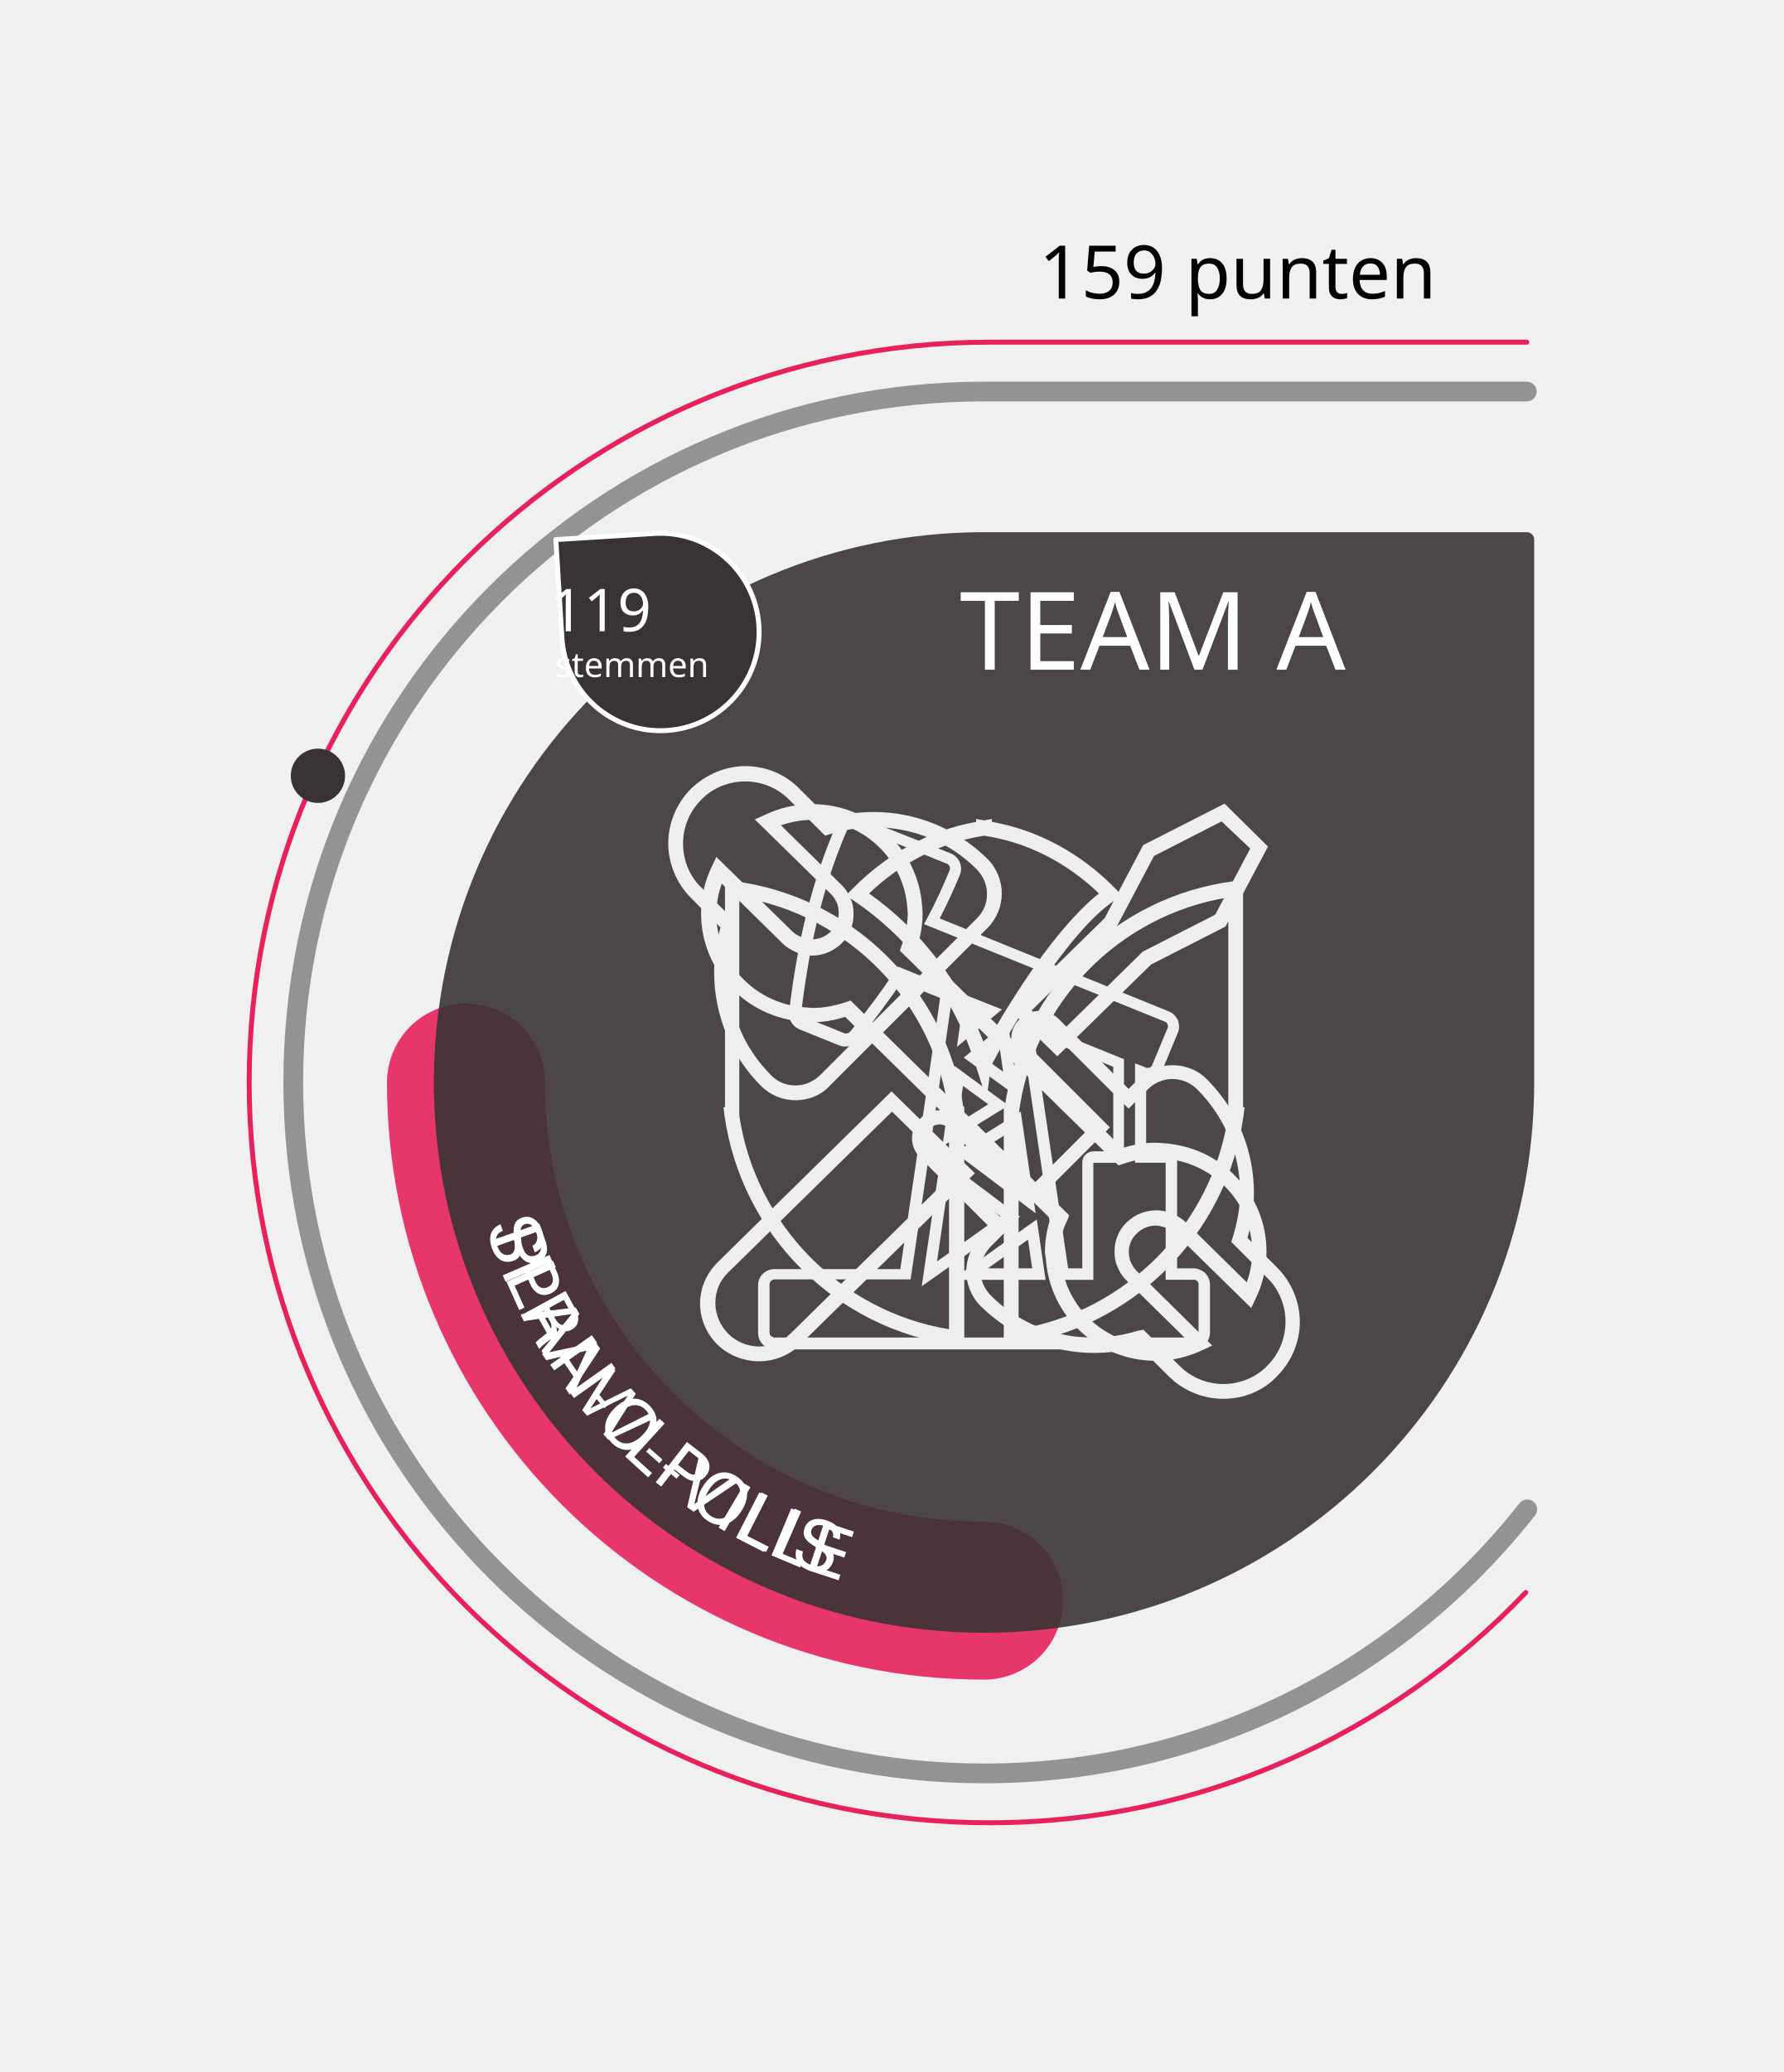
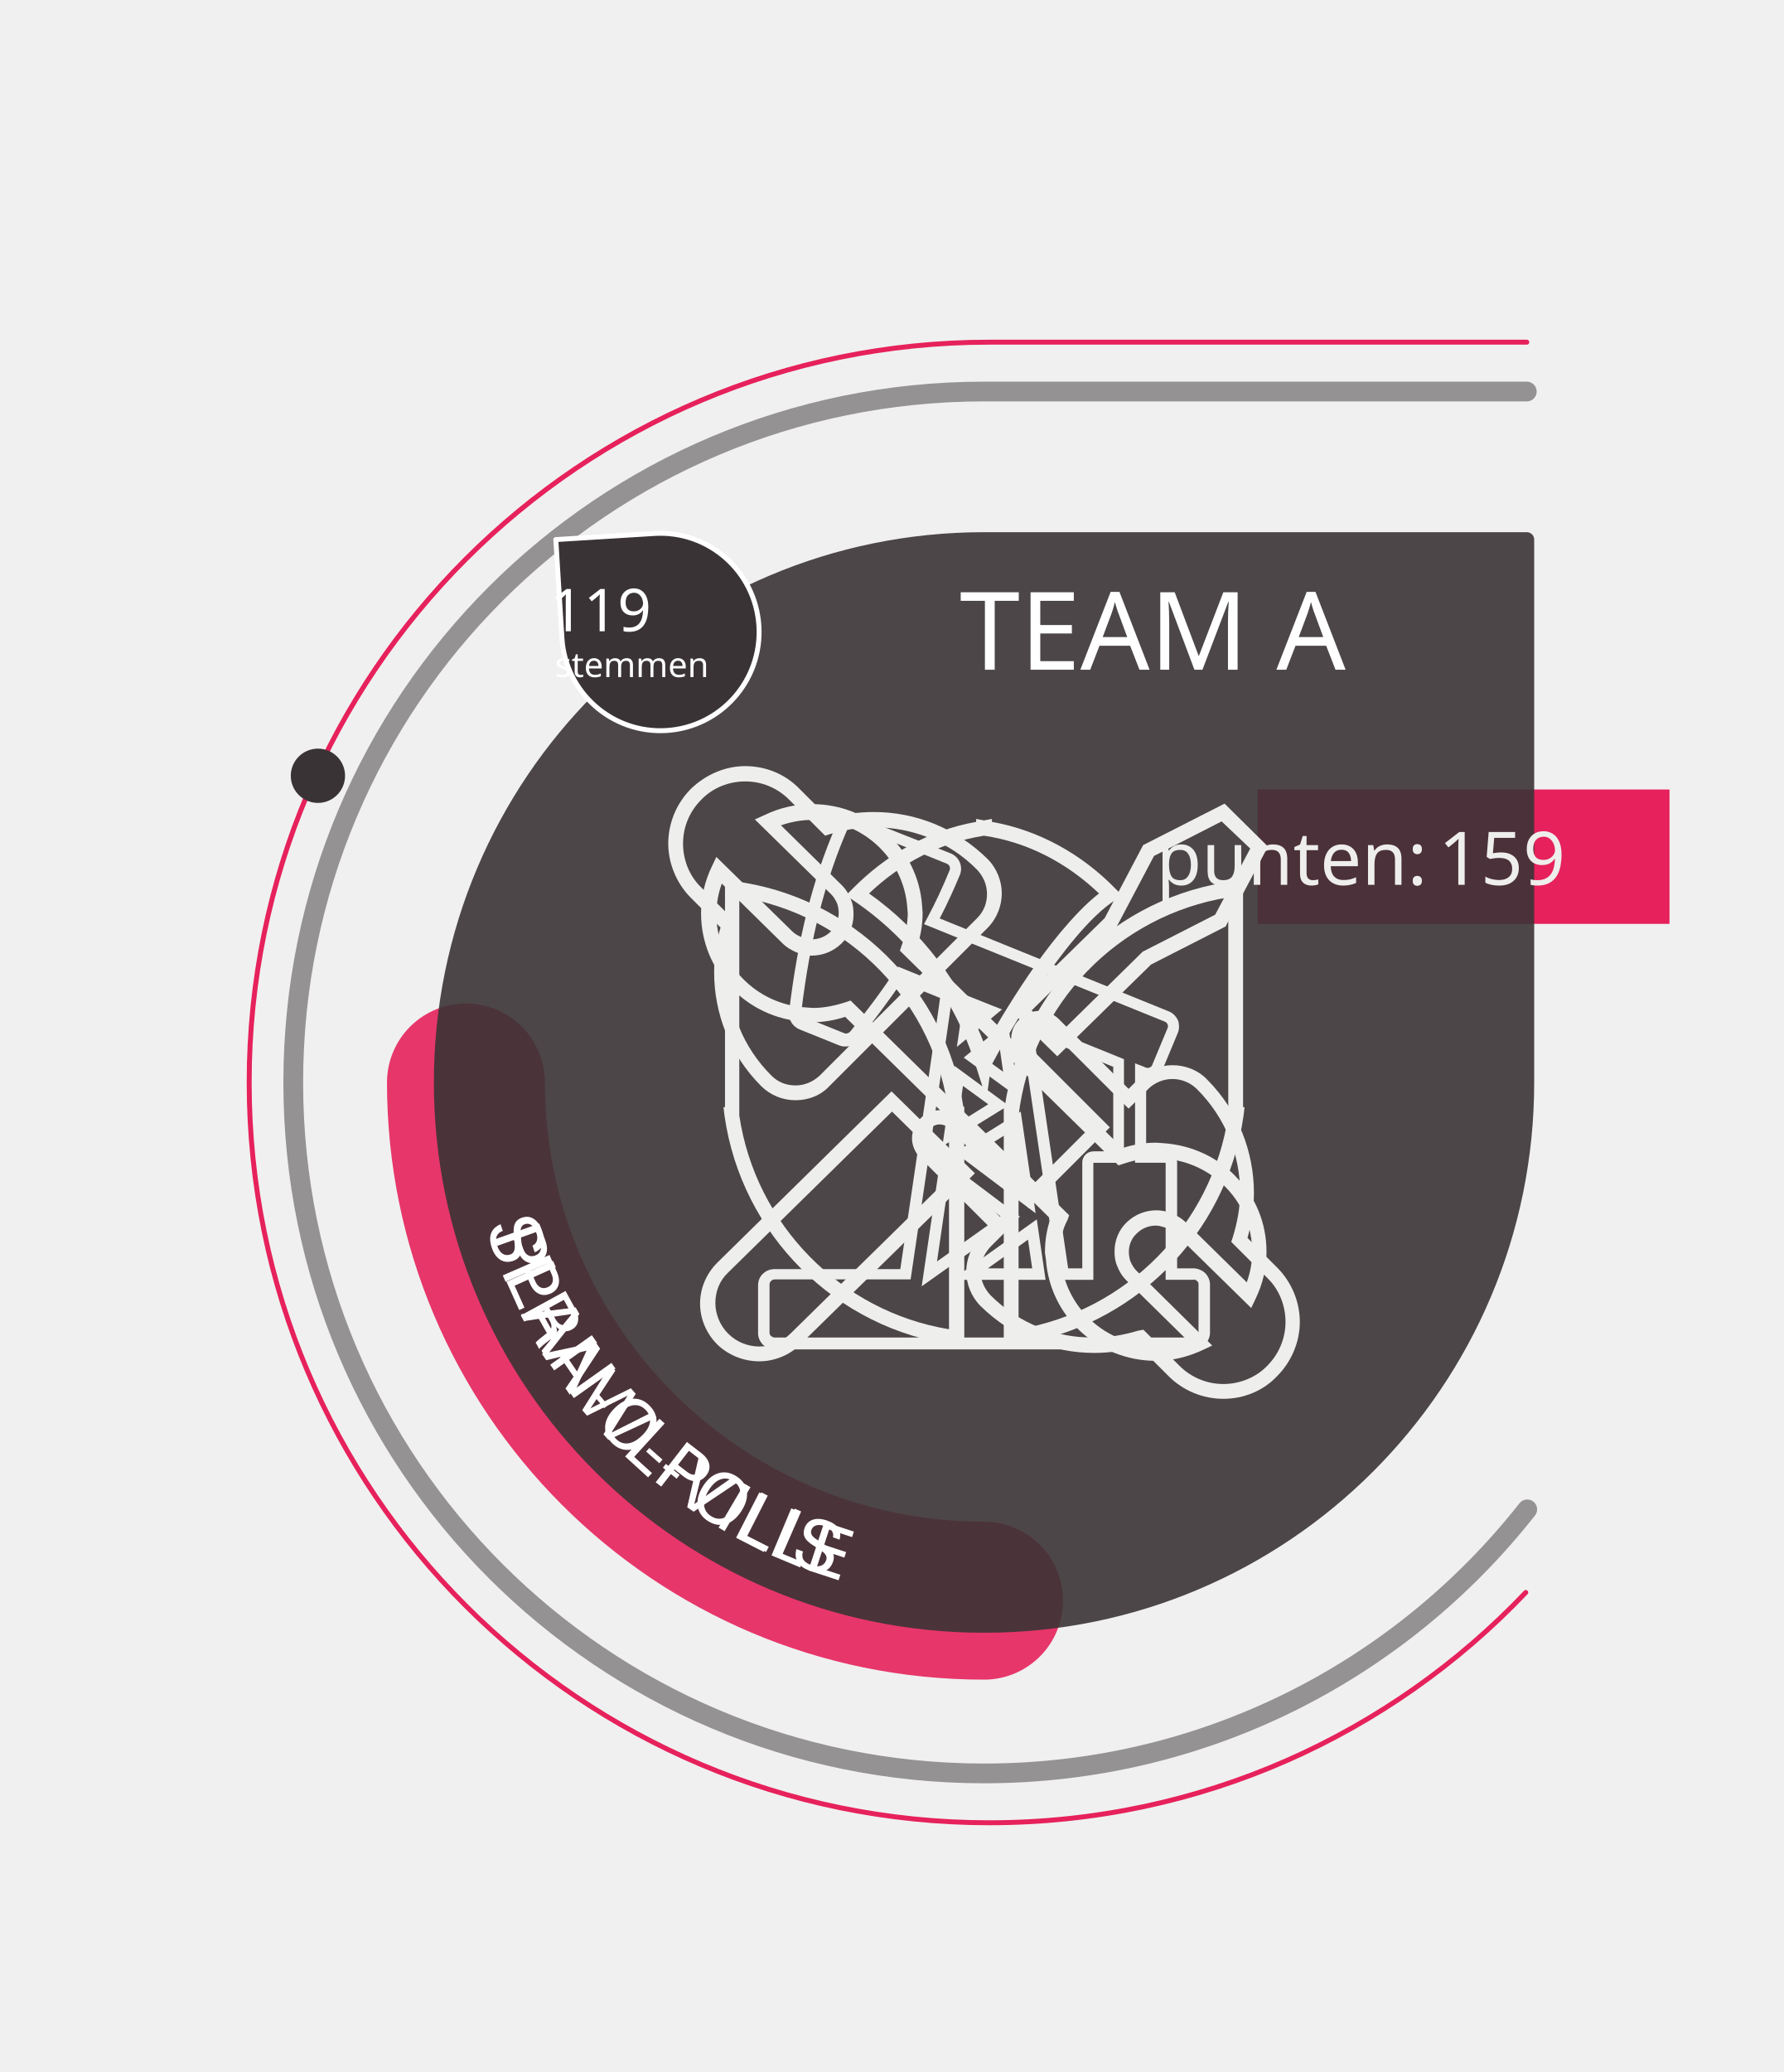
<svg xmlns="http://www.w3.org/2000/svg" version="1.1" width="361.521" height="419.833" viewBox="0 0 361.521 419.833" id="svg2">
  <defs id="defs4">
    <path d="m 135,742.362 c 0,57.99 47.01,105 105,105" id="path3772-4" style="opacity:0.9;color:#000000;fill:none;stroke:#e6215b;stroke-width:32;stroke-linecap:round;stroke-linejoin:round;stroke-miterlimit:4;stroke-opacity:1;stroke-dasharray:none;marker:none;visibility:visible;display:inline;overflow:visible;enable-background:accumulate" />
  </defs>
  <g transform="translate(-40.56777,-523.0296)" id="layer1">
+     <rect width="83.439" height="27.224" x="254.912" y="159.971" transform="translate(40.56777,523.0296)" id="rect4176" style="color:#000000;fill:#e6215b;fill-opacity:1;fill-rule:nonzero;stroke:none;stroke-width:2;marker:none;visibility:visible;display:inline;overflow:visible;enable-background:accumulate" />
    <path d="m 350,602.362 c -46.667,0 -63.333,-2e-5 -110,-2e-5 C 162.68,602.362 100,665.042 100,742.362 c 0,77.32 62.68,140 140,140 44.671,0 84.456,-20.922 110.089,-53.501" id="path4146" style="opacity:0.5;color:#000000;fill:none;stroke:#3a3335;stroke-width:4;stroke-linecap:round;stroke-linejoin:round;stroke-miterlimit:4;stroke-opacity:1;stroke-dasharray:none;marker:none;visibility:visible;display:inline;overflow:visible;enable-background:accumulate" />
    <path d="m 349.793,845.701 c -27.328,28.743 -65.934,46.661 -108.725,46.661 -82.843,0 -150,-67.157 -150,-150 0,-82.843 67.157,-150 150,-150 L 350,592.362" id="path4148" style="color:#000000;fill:#000000;fill-opacity:0;stroke:#e6215b;stroke-width:1;stroke-linecap:round;stroke-linejoin:round;stroke-miterlimit:4;stroke-opacity:1;stroke-dasharray:none;marker:none;visibility:visible;display:inline;overflow:visible;enable-background:accumulate" />
    <path d="m 135,742.362 c 0,57.99 47.01,105 105,105" id="path3772" style="opacity:0.9;color:#000000;fill:none;stroke:#e6215b;stroke-width:32;stroke-linecap:round;stroke-linejoin:round;stroke-miterlimit:4;stroke-opacity:1;stroke-dasharray:none;marker:none;visibility:visible;display:inline;overflow:visible;enable-background:accumulate" />
    <path d="m 350,742.362 c 0,60.751 -49.249,110 -110,110 -60.751,0 -110,-49.249 -110,-110 0,-60.751 49.249,-110 110,-110 32.379,0 80,0 110,0 0,30 0,81.628 0,110 z" id="path4143" style="opacity:0.9;color:#000000;fill:#3a3335;fill-opacity:1;fill-rule:nonzero;stroke:#3a3335;stroke-width:3;stroke-linecap:round;stroke-linejoin:round;stroke-miterlimit:4;stroke-opacity:1;stroke-dasharray:none;marker:none;visibility:visible;display:inline;overflow:visible;enable-background:accumulate" />
    <text x="341.907" y="658.732" id="text2994" xml:space="preserve" style="font-size:22px;font-style:normal;font-variant:normal;font-weight:normal;font-stretch:normal;text-indent:0;text-align:end;text-decoration:none;line-height:125%;letter-spacing:0px;word-spacing:0px;text-transform:none;direction:ltr;block-progression:tb;writing-mode:lr-tb;text-anchor:end;baseline-shift:baseline;color:#000000;fill:#ffffff;fill-opacity:1;fill-rule:nonzero;stroke:none;visibility:visible;display:inline;overflow:visible;enable-background:accumulate;font-family:Univers;-inkscape-font-specification:Univers">
      <tspan x="341.907" y="658.732" id="tspan2996">TEAM A</tspan>
    </text>
    <path d="m 265.438,1.487 a 5,5 0 1 1 -10,0 5,5 0 1 1 10,0 z" transform="translate(-155.4375,678.732)" id="path3766" style="color:#000000;fill:#3a3335;fill-opacity:1;fill-rule:nonzero;stroke:#3a3335;stroke-width:1;stroke-linecap:round;stroke-linejoin:round;stroke-miterlimit:4;stroke-opacity:1;stroke-dasharray:none;marker:none;visibility:visible;display:inline;overflow:visible;enable-background:accumulate" />
-     <text x="351.166" y="583.518" id="text3768" xml:space="preserve" style="font-size:15px;font-style:normal;font-variant:normal;font-weight:normal;font-stretch:normal;text-indent:0;text-align:end;text-decoration:none;line-height:125%;letter-spacing:0px;word-spacing:0px;text-transform:none;direction:ltr;block-progression:tb;writing-mode:lr-tb;text-anchor:end;baseline-shift:baseline;color:#000000;fill:#000000;fill-opacity:1;fill-rule:nonzero;stroke:none;visibility:visible;display:inline;overflow:visible;enable-background:accumulate;font-family:Univers;-inkscape-font-specification:Univers">
-       <tspan x="351.166" y="583.518" id="tspan3770">159 punten</tspan>
+     <text x="377.329" y="702.312" id="text3768" xml:space="preserve" style="font-size:15px;font-style:normal;font-variant:normal;font-weight:normal;font-stretch:normal;text-indent:0;text-align:end;text-decoration:none;line-height:125%;letter-spacing:0px;word-spacing:0px;text-transform:none;direction:ltr;block-progression:tb;writing-mode:lr-tb;text-anchor:end;baseline-shift:baseline;color:#000000;fill:#eeeeec;fill-opacity:1;fill-rule:nonzero;stroke:none;visibility:visible;display:inline;overflow:visible;enable-background:accumulate;font-family:Univers;-inkscape-font-specification:Univers">
+       <tspan x="377.329" y="702.312" id="tspan3770">159</tspan>
    </text>
    <g id="text3774" style="font-size:15px;font-style:normal;font-variant:normal;font-weight:normal;font-stretch:normal;text-indent:0;text-align:center;text-decoration:none;line-height:125%;letter-spacing:0px;word-spacing:0px;text-transform:none;direction:ltr;block-progression:tb;writing-mode:lr-tb;text-anchor:middle;baseline-shift:baseline;color:#000000;fill:#ffffff;fill-opacity:1;fill-rule:nonzero;stroke:none;visibility:visible;display:inline;overflow:visible;enable-background:accumulate;font-family:Univers;-inkscape-font-specification:Univers">
      <path d="m 148.476,775.408 0,0 c 0.44,-0.178 0.736,-0.501 0.888,-0.969 0.152,-0.468 0.131,-0.994 -0.064,-1.577 -0.246,-0.736 -0.576,-1.261 -0.989,-1.573 -0.413,-0.312 -0.872,-0.384 -1.377,-0.215 -0.333,0.112 -0.569,0.322 -0.708,0.631 -0.14,0.304 -0.188,0.714 -0.145,1.23 l 0.187,2.131 c 0.084,0.991 -0.007,1.758 -0.273,2.3 -0.268,0.538 -0.747,0.922 -1.437,1.153 -0.963,0.322 -1.828,0.245 -2.595,-0.233 -0.767,-0.477 -1.345,-1.297 -1.734,-2.459 -0.382,-1.144 -0.425,-2.113 -0.127,-2.908 0.298,-0.795 0.936,-1.407 1.915,-1.837 l 0,0 0.451,1.348 0,0 c -0.645,0.241 -1.06,0.609 -1.245,1.104 -0.185,0.494 -0.146,1.135 0.118,1.922 0.254,0.759 0.612,1.292 1.075,1.598 0.463,0.306 0.99,0.36 1.583,0.162 0.343,-0.115 0.587,-0.338 0.734,-0.67 0.148,-0.327 0.197,-0.774 0.147,-1.339 l -0.187,-2.131 c -0.086,-0.95 0.005,-1.685 0.273,-2.208 0.264,-0.521 0.736,-0.895 1.416,-1.122 0.884,-0.296 1.686,-0.201 2.404,0.285 0.718,0.486 1.27,1.303 1.654,2.451 0.352,1.051 0.399,1.943 0.142,2.675 -0.257,0.732 -0.807,1.27 -1.65,1.614 l 0,0 z" id="path3785" />
      <path d="m 142.465,781.45 9.471,-4.135 0,0 0.281,0.644 0,0 1.222,2.799 c 0.436,0.998 0.538,1.886 0.307,2.663 -0.231,0.777 -0.767,1.35 -1.608,1.717 -0.859,0.375 -1.657,0.385 -2.393,0.03 -0.736,-0.355 -1.322,-1.032 -1.757,-2.03 l -0.938,-2.148 0,0 -4.021,1.755 0,0 -0.281,-0.644 -0.284,-0.651 z m 5.66,-0.929 0,0 0.938,2.148 c 0.264,0.604 0.614,1.009 1.05,1.216 0.436,0.206 0.919,0.194 1.447,-0.036 0.519,-0.227 0.849,-0.569 0.99,-1.028 0.141,-0.458 0.079,-0.99 -0.184,-1.594 l -0.938,-2.148 0,0 z" id="path3787" />
      <path d="m 146.118,789.567 9.068,-4.957 0,0 0.337,0.617 0,0 1.637,2.995 c 0.501,0.917 0.688,1.75 0.56,2.498 -0.128,0.749 -0.554,1.321 -1.278,1.717 -0.741,0.405 -1.475,0.442 -2.202,0.11 -0.347,-0.156 -0.674,-0.388 -0.983,-0.698 l 0,0 c 0.175,0.433 0.233,0.788 0.173,1.065 -0.079,0.405 -0.441,0.848 -1.085,1.328 -0.506,0.377 -0.929,0.703 -1.269,0.977 l -0.36,0.289 c -0.248,0.208 -0.437,0.377 -0.567,0.506 -0.13,0.129 -0.231,0.25 -0.303,0.362 l -0.358,-0.656 -0.362,-0.662 c 0.2,-0.215 0.454,-0.453 0.762,-0.713 0.308,-0.26 0.739,-0.603 1.291,-1.027 l 0.348,-0.265 c 0.459,-0.351 0.721,-0.709 0.787,-1.073 0.065,-0.364 -0.048,-0.814 -0.341,-1.349 l -1.117,-2.044 0,0 -4.062,2.22 0,0 -0.337,-0.617 -0.341,-0.623 z m 5.768,-1.542 0,0 1.18,2.159 c 0.333,0.608 0.712,1.013 1.139,1.214 0.427,0.201 0.863,0.179 1.309,-0.064 0.544,-0.297 0.842,-0.69 0.893,-1.177 0.051,-0.487 -0.139,-1.125 -0.57,-1.913 l -1.001,-1.832 0,0 z" id="path3789" />
      <path d="m 150.386,797.343 10.926,-2.327 0.438,0.641 0.438,0.641 -6.142,9.33 0,0 -0.434,-0.635 -0.434,-0.635 0,0 1.639,-2.379 0,0 -2.743,-4.016 0,0 -2.804,0.673 0,0 -0.442,-0.647 -0.442,-0.647 z m 10.267,-0.928 -5.355,1.263 0,0 2.235,3.272 0,0 3.12,-4.535 0,0 z" id="path3791" />
      <path d="m 158.563,808.767 5.737,-9.12 0,0 0.489,0.555 0.489,0.555 0,0 -5.036,7.623 0,0 0,0 8.179,-4.057 0.494,0.56 0.499,0.566 -4.959,7.887 0,0 0,0 8.253,-4.151 0,0 0.46,0.522 0.465,0.527 0,0 -9.772,4.543 -0.494,-0.56 -0.499,-0.566 4.893,-7.829 0,0 0,0 -8.216,4.06 -0.489,-0.555 z" id="path3793" />
      <path d="m 167.263,818.136 0,0 6.965,-7.635 0,0 0.519,0.474 0.525,0.479 0,0 -6.175,6.769 0,0 3.604,3.287 0,0 -0.395,0.433 -0.395,0.433 0,0 z" id="path3795" />
      <path d="m 175.53,819.649 2.773,2.232 -0.611,0.759 -2.773,-2.232 z" id="path3797" />
      <path d="m 182.328,817.599 0,0 0.627,0.432 0.633,0.436 0,0 -2.306,9.315 0,0 0,0 7.844,-5.501 0,0 0.627,0.432 0.633,0.436 0,0 -9.24,6.185 -0.651,-0.449 -0.651,-0.449 z" id="path3799" />
      <path d="m 186.206,832.557 5.242,-8.906 0,0 0.606,0.357 0.612,0.36 0,0 -5.242,8.906 0,0 -0.606,-0.357 -0.612,-0.36 z" id="path3801" />
      <path d="m 189.746,834.617 0,0 4.716,-9.196 0,0 0.626,0.321 0.632,0.324 0,0 -4.181,8.153 0,0 4.34,2.226 0,0 -0.267,0.521 -0.267,0.521 0,0 z" id="path3803" />
      <path d="m 196.934,838.191 0,0 3.996,-9.531 0,0 0.648,0.272 0.655,0.275 0,0 -3.543,8.45 0,0 4.498,1.886 0,0 -0.227,0.54 -0.227,0.54 0,0 z" id="path3805" />
      <path d="m 204.409,841.221 0,0 3.225,-9.818 0,0 5.984,1.966 0,0 -0.183,0.557 -0.183,0.557 0,0 -4.641,-1.525 0,0 -1.017,3.096 0,0 4.46,1.465 -0.183,0.557 -0.183,0.557 0,0 -4.46,-1.465 0,0 -1.111,3.382 0,0 4.767,1.566 0,0 -0.183,0.557 -0.183,0.557 0,0 z" id="path3807" />
    </g>
    <g transform="translate(8.214286,5)" id="g3835">
      <path d="m 164.962,626.125 c 11.025,-0.683 20.516,7.7 21.199,18.724 0.683,11.025 -7.7,20.516 -18.724,21.199 -11.025,0.683 -20.516,-7.7 -21.199,-18.724 -0.364,-5.876 -0.9,-14.518 -1.237,-19.962 5.444,-0.337 14.813,-0.918 19.962,-1.237 z" id="path4143-1" style="color:#000000;fill:#3a3335;fill-opacity:1;fill-rule:nonzero;stroke:#ffffff;stroke-width:1;stroke-linecap:round;stroke-linejoin:round;stroke-miterlimit:4;stroke-opacity:1;stroke-dasharray:none;marker:none;visibility:visible;display:inline;overflow:visible;enable-background:accumulate" />
      <text x="165" y="645.934" id="text3827" xml:space="preserve" style="font-size:12px;font-style:normal;font-variant:normal;font-weight:normal;font-stretch:normal;text-indent:0;text-align:center;text-decoration:none;line-height:125%;letter-spacing:0px;word-spacing:0px;text-transform:none;direction:ltr;block-progression:tb;writing-mode:lr-tb;text-anchor:middle;baseline-shift:baseline;color:#000000;fill:#ffffff;fill-opacity:1;fill-rule:nonzero;stroke:none;visibility:visible;display:inline;overflow:visible;enable-background:accumulate;font-family:Univers;-inkscape-font-specification:Univers">
        <tspan x="165" y="645.934" id="tspan3829">119</tspan>
      </text>
      <text x="166.786" y="655.219" id="text3831" xml:space="preserve" style="font-size:7px;font-style:normal;font-variant:normal;font-weight:normal;font-stretch:normal;text-indent:0;text-align:center;text-decoration:none;line-height:125%;letter-spacing:0px;word-spacing:0px;text-transform:none;direction:ltr;block-progression:tb;writing-mode:lr-tb;text-anchor:middle;baseline-shift:baseline;color:#000000;fill:#ffffff;fill-opacity:1;fill-rule:nonzero;stroke:none;visibility:visible;display:inline;overflow:visible;enable-background:accumulate;font-family:Univers;-inkscape-font-specification:Univers">
        <tspan x="166.786" y="655.219" id="tspan3833">stemmen</tspan>
      </text>
    </g>
    <path d="m 282.385,796.448 0,0 h -84.77 c -0.93,0 -1.782,-0.387 -2.402,-0.93 -0.62,-0.62 -1.007,-1.472 -1.007,-2.325 v -9.763 c 0,-0.93 0.387,-1.782 1.007,-2.325 0.62,-0.62 1.472,-0.93 2.402,-0.93 0,0 0,0 0,0 h 11.236 14.18 l 6.354,-43.083 1.395,-9.608 0.31,-2.247 -7.826,-3.177 c -2.635,3.797 -5.502,7.671 -8.756,11.778 -0.62,0.852 -1.627,1.24 -2.635,1.24 -0.465,0 -0.852,-0.077 -1.24,-0.232 l -8.059,-3.254 c -1.24,-0.542 -2.092,-1.705 -2.092,-3.099 0,-0.155 0,-0.232 0,-0.387 1.782,-14.955 4.804,-26.965 9.531,-37.814 0.31,-0.62 0.697,-1.162 1.24,-1.472 0.542,-0.31 1.162,-0.542 1.86,-0.542 0.465,0 0.852,0.077 1.317,0.232 l 18.829,7.439 c 1.317,0.542 2.092,1.782 2.092,3.099 0,0.387 -0.077,0.852 -0.232,1.24 -1.24,2.945 -2.557,5.889 -4.107,8.833 l 46.415,18.829 c 0.852,0.31 1.472,1.007 1.86,1.782 0.155,0.387 0.232,0.852 0.232,1.317 0,0.465 -0.077,0.852 -0.232,1.24 l -3.099,7.439 c -0.232,0.62 -0.697,1.162 -1.24,1.472 -0.542,0.387 -1.162,0.542 -1.86,0.542 -0.077,0 -0.155,0 -0.232,0 v 14.568 h 3.952 c 0.62,0 1.162,0.232 1.627,0.62 0.387,0.387 0.697,1.007 0.697,1.627 v 21.464 h 3.409 v 1.162 1.162 h -5.734 v -23.711 h -6.199 v -20.147 l 1.627,0.62 0.542,0.232 c 0.155,0.077 0.31,0.077 0.387,0.077 0,0 0,0 0,0 0.232,0 0.387,-0.077 0.542,-0.155 0.155,-0.077 0.31,-0.232 0.387,-0.465 l 3.099,-7.439 c 0.077,-0.155 0.077,-0.232 0.077,-0.387 0,-0.155 0,-0.232 -0.077,-0.387 -0.077,-0.232 -0.31,-0.465 -0.542,-0.542 l -48.817,-19.759 0.62,-1.162 c 1.705,-3.177 3.254,-6.509 4.572,-9.763 0.077,-0.155 0.077,-0.232 0.077,-0.387 0,-0.387 -0.232,-0.775 -0.62,-0.93 l -18.829,-7.594 c -0.155,-0.077 -0.232,-0.077 -0.387,-0.077 -0.232,0 -0.387,0.077 -0.542,0.155 -0.155,0.077 -0.31,0.232 -0.387,0.465 -4.572,10.538 -7.594,22.316 -9.376,37.116 l 0,0.077 c 0,0.387 0.232,0.775 0.62,0.93 l 8.059,3.254 c 0.155,0.077 0.232,0.077 0.387,0.077 0.31,0 0.62,-0.155 0.852,-0.387 3.487,-4.339 6.509,-8.369 9.143,-12.398 l 0.542,-0.775 11.236,4.572 -0.62,4.107 -1.395,9.608 -6.664,45.097 H 208.928 197.615 c -0.31,0 -0.542,0.077 -0.775,0.31 -0.155,0.155 -0.31,0.387 -0.31,0.697 v 9.763 c 0,0.232 0.077,0.542 0.31,0.697 0.155,0.155 0.465,0.31 0.775,0.31 h 84.77 c 0.31,0 0.542,-0.077 0.775,-0.31 0.155,-0.155 0.31,-0.387 0.31,-0.697 v -9.763 c 0,-0.31 -0.077,-0.542 -0.31,-0.697 -0.155,-0.155 -0.465,-0.31 -0.775,-0.31 v -1.085 -1.162 c 0.93,0 1.782,0.387 2.402,0.93 0.62,0.62 1.007,1.472 1.007,2.325 v 9.763 c 0,0.93 -0.387,1.782 -1.007,2.325 -0.62,0.697 -1.472,1.085 -2.402,1.085 m -55.016,-12.785 3.564,-24.253 0.31,-1.937 16.04,12.088 -19.914,14.103 m 5.579,-22.006 -2.48,16.97 12.863,-9.143 -10.383,-7.826 m 29.212,20.689 h -7.129 l -6.664,-45.097 -1.24,-8.214 21.231,8.601 v 19.837 h -1.162 v -1.162 1.162 1.162 h -5.037 v 23.711 m -12.088,-49.669 0.62,4.262 6.354,43.083 h 2.867 v -21.464 c 0,-0.62 0.232,-1.162 0.697,-1.627 0.387,-0.387 1.007,-0.62 1.627,-0.62 h 0 3.952 v -17.125 l -16.117,-6.509 m 17.202,23.633 0,0 m -14.8,26.036 h -15.342 v -1.162 l 0.697,0.93 -0.697,-0.93 v 1.162 h -3.642 l 17.202,-12.243 1.782,12.243 m -11.7,-2.325 h 8.988 l -0.852,-5.812 -8.136,5.812 m 9.686,-11.158 -16.35,-12.32 11.855,-7.361 1.472,-0.93 3.022,20.611 m -4.804,-16.737 -7.439,4.649 9.143,6.896 -1.705,-11.546 m 21.619,5.347 0,0 m -35.721,-2.17 2.402,-16.35 9.608,7.051 -0.697,0.93 0.697,-0.93 1.395,1.007 -13.405,8.291 m 4.184,-12.243 -1.085,7.594 6.199,-3.874 -5.114,-3.719 m 11.313,2.402 -11.158,-8.136 8.911,-7.361 1.86,12.785 -1.162,0.155 0.697,-0.93 -0.697,0.93 1.162,-0.155 0.387,2.712 m -4.029,-11.158 -3.409,2.79 4.262,3.099 -0.852,-5.889 m -8.524,0.852 1.55,-10.616 5.811,2.325 -0.465,1.085 0.465,-1.085 1.782,0.697 -9.143,7.594 m 3.487,-7.361 -0.232,1.705 1.472,-1.24 -1.24,-0.465" id="path401" style="fill:#eeeeec" />
    <g transform="translate(0.1447505,-0.1564466)" id="text3774-0" style="font-size:15px;font-style:normal;font-variant:normal;font-weight:normal;font-stretch:normal;text-indent:0;text-align:center;text-decoration:none;line-height:125%;letter-spacing:0px;word-spacing:0px;text-transform:none;direction:ltr;block-progression:tb;writing-mode:lr-tb;text-anchor:middle;baseline-shift:baseline;color:#000000;fill:#ffffff;fill-opacity:1;fill-rule:nonzero;stroke:none;visibility:visible;display:inline;overflow:visible;enable-background:accumulate;font-family:Univers;-inkscape-font-specification:Univers">
      <path d="m 139.978,774.559 9.738,-3.46 0,0 0.235,0.663 0,0 1.023,2.878 c 0.365,1.026 0.405,1.919 0.12,2.678 -0.285,0.759 -0.86,1.293 -1.724,1.6 -0.883,0.314 -1.68,0.268 -2.389,-0.138 -0.709,-0.406 -1.246,-1.122 -1.611,-2.148 l -0.785,-2.208 0,0 -4.134,1.469 0,0 -0.235,-0.663 -0.238,-0.669 z m 5.712,-0.529 0,0 0.785,2.208 c 0.221,0.621 0.541,1.05 0.962,1.286 0.421,0.236 0.903,0.258 1.446,0.065 0.534,-0.19 0.887,-0.508 1.06,-0.956 0.173,-0.447 0.149,-0.982 -0.072,-1.603 l -0.785,-2.208 0,0 z" id="path4101" />
      <path d="m 143.069,782.889 0,0 9.427,-4.236 0,0 0.288,0.641 0.291,0.648 0,0 -8.358,3.755 0,0 1.999,4.449 0,0 -0.534,0.24 -0.534,0.24 0,0 z" id="path4103" />
      <path d="m 146.004,789.48 11.085,-1.384 0.381,0.676 0.381,0.676 -6.918,8.771 0,0 -0.378,-0.67 -0.378,-0.67 0,0 1.837,-2.23 0,0 -2.389,-4.236 0,0 -2.851,0.431 0,0 -0.385,-0.683 -0.385,-0.683 z m 10.309,-0.046 -5.443,0.8 0,0 1.947,3.451 0,0 3.497,-4.251 0,0 z" id="path4105" />
      <path d="m 152.747,800.857 0,0 -0.407,-0.573 -0.407,-0.573 0,0 8.426,-5.984 0,0 0.53,0.746 0.534,0.752 0,0 -4.142,9.132 0,0 0,0 7.064,-5.017 0,0 0.407,0.573 0.407,0.573 0,0 -8.426,5.984 -0.547,-0.77 -0.551,-0.776 4.098,-9.029 0,0 0,0 z" id="path4107" />
      <path d="m 161.348,805.161 2.272,2.74 -0.75,0.622 -2.272,-2.74 z" id="path4109" />
      <path d="m 164.399,815.524 c -1.002,-1.035 -1.443,-2.183 -1.323,-3.445 0.12,-1.262 0.789,-2.482 2.005,-3.661 1.189,-1.152 2.408,-1.76 3.657,-1.825 1.249,-0.065 2.375,0.42 3.377,1.454 1.009,1.042 1.461,2.185 1.355,3.43 -0.106,1.245 -0.753,2.443 -1.942,3.595 -1.217,1.179 -2.457,1.809 -3.72,1.891 -1.263,0.082 -2.4,-0.398 -3.409,-1.439 z m 0.842,-0.815 c 0.714,0.736 1.531,1.049 2.453,0.937 0.922,-0.111 1.869,-0.638 2.84,-1.579 0.947,-0.917 1.485,-1.83 1.615,-2.738 0.13,-0.908 -0.162,-1.73 -0.875,-2.466 -0.71,-0.733 -1.521,-1.049 -2.432,-0.947 -0.911,0.101 -1.841,0.611 -2.787,1.528 -0.971,0.941 -1.527,1.871 -1.668,2.789 -0.141,0.918 0.144,1.744 0.854,2.476 z" id="path4111" />
      <path d="m 172.021,816.579 2.667,2.358 -0.645,0.73 -2.667,-2.358 z" id="path4113" />
      <path d="m 173.315,823.533 6.324,-8.174 0,0 0.556,0.43 0,0 2.416,1.869 c 0.861,0.666 1.377,1.396 1.548,2.188 0.171,0.793 -0.025,1.552 -0.586,2.278 -0.574,0.742 -1.269,1.133 -2.085,1.175 -0.816,0.042 -1.655,-0.271 -2.516,-0.937 l -1.854,-1.434 0,0 -2.684,3.47 0,0 -0.556,-0.43 -0.562,-0.435 z m 4.52,-3.532 0,0 1.854,1.434 c 0.521,0.403 1.023,0.591 1.505,0.562 0.482,-0.028 0.899,-0.271 1.252,-0.726 0.347,-0.448 0.472,-0.907 0.375,-1.377 -0.097,-0.47 -0.405,-0.906 -0.927,-1.31 l -1.854,-1.434 0,0 z" id="path4115" />
      <path d="m 183.92,831.39 c -1.218,-0.768 -1.918,-1.78 -2.1,-3.034 -0.182,-1.255 0.179,-2.598 1.083,-4.032 0.883,-1.4 1.924,-2.279 3.122,-2.638 1.199,-0.358 2.407,-0.153 3.626,0.615 1.227,0.773 1.936,1.778 2.127,3.012 0.191,1.235 -0.155,2.552 -1.037,3.952 -0.904,1.433 -1.96,2.339 -3.168,2.717 -1.208,0.378 -2.426,0.181 -3.652,-0.593 z m 0.625,-0.991 c 0.867,0.547 1.736,0.657 2.605,0.331 0.87,-0.326 1.665,-1.061 2.386,-2.206 0.703,-1.115 1.011,-2.129 0.922,-3.042 -0.088,-0.913 -0.566,-1.643 -1.433,-2.19 -0.863,-0.544 -1.726,-0.659 -2.587,-0.346 -0.862,0.314 -1.644,1.028 -2.347,2.144 -0.721,1.144 -1.042,2.179 -0.961,3.104 0.08,0.925 0.552,1.66 1.416,2.204 z" id="path4117" />
      <path d="m 190.08,834.799 0,0 4.682,-9.213 0,0 0.627,0.319 0.633,0.322 0,0 -4.151,8.168 0,0 4.348,2.21 0,0 -0.265,0.522 -0.265,0.522 0,0 z" id="path4119" />
      <path d="m 197.355,838.344 4.138,-9.47 0,0 0.644,0.282 0.651,0.284 0,0 -4.138,9.47 0,0 -0.644,-0.282 -0.651,-0.284 z" id="path4121" />
      <path d="m 209.224,834.674 0,0 c 0.133,-0.456 0.063,-0.888 -0.21,-1.298 -0.273,-0.41 -0.699,-0.719 -1.278,-0.927 -0.731,-0.263 -1.346,-0.329 -1.848,-0.198 -0.501,0.131 -0.842,0.447 -1.022,0.948 -0.119,0.331 -0.1,0.646 0.056,0.947 0.152,0.299 0.444,0.591 0.876,0.876 l 1.789,1.173 c 0.83,0.548 1.376,1.095 1.636,1.64 0.256,0.544 0.261,1.158 0.014,1.842 -0.344,0.956 -0.941,1.587 -1.791,1.893 -0.85,0.306 -1.851,0.252 -3.004,-0.163 -1.135,-0.408 -1.922,-0.976 -2.361,-1.702 -0.439,-0.726 -0.524,-1.607 -0.256,-2.641 l 0,0 1.337,0.481 0,0 c -0.21,0.656 -0.179,1.21 0.095,1.661 0.273,0.451 0.801,0.818 1.582,1.099 0.753,0.271 1.394,0.32 1.921,0.146 0.527,-0.174 0.896,-0.554 1.108,-1.143 0.122,-0.34 0.099,-0.67 -0.071,-0.991 -0.165,-0.319 -0.485,-0.634 -0.96,-0.945 l -1.789,-1.173 c -0.798,-0.521 -1.32,-1.048 -1.563,-1.582 -0.245,-0.529 -0.247,-1.132 -0.003,-1.807 0.316,-0.878 0.887,-1.448 1.713,-1.711 0.826,-0.263 1.809,-0.189 2.949,0.221 1.043,0.375 1.772,0.891 2.187,1.546 0.415,0.655 0.497,1.42 0.244,2.295 l 0,0 z" id="path4123" />
    </g>
    <g transform="translate(-498.8,45.8622)" id="g4354" style="fill:#eeeeec">
      <path d="m 739.3,699.9 -2.1,-6.6 c -4.4,-14.1 -13.3,-25.9 -24.9,-33.7 l -1.5,-1 1.3,-1.3 c 6.9,-7 15.5,-11.9 25.1,-13.6 v -0.6 l 1.6,0.3 1.6,-0.3 v 0.6 c 9.6,1.7 18.3,6.6 25.1,13.6 l 1.3,1.3 -1.5,1 c -2.6,1.7 -5.3,4.4 -8,7.6 -2.7,3.2 -5.3,6.8 -7.7,10.3 -4.7,7 -8.3,13.6 -9.3,15.5 -0.1,0.1 -0.1,0.2 -0.1,0.3 l -0.9,6.6 m -0.6,-7 0,0 1.4,-0.4 -1.4,0.4 m -23.2,-34.7 c 10.6,7.5 18.8,18.3 23.5,30.9 0.9,-1.5 2,-3.6 3.4,-5.9 3.1,-5.1 7.3,-11.6 11.8,-17 2.6,-3.1 5.2,-5.9 7.9,-8 -6.5,-6.2 -14.5,-10.4 -23.3,-11.7 l 0,0 0,0 c -8.9,1.4 -16.8,5.5 -23.3,11.7" id="path395" style="fill:#eeeeec" />
      <path d="m 734.7,749.9 -1.7,-0.2 c -24.2,-3.2 -43.4,-22.4 -46.8,-46.5 l -0.2,-1.7 h 0.3 v -46 l 1.7,0.2 c 24,3 43.1,21.9 46.6,45.7 h 0.2 v 46.8 1.7 m -1.6,-1.7 0,0 0.2,-1.5 -0.2,1.5 m -44,-45 c 3.3,22.1 20.6,39.7 42.5,43.3 v -43.2 l 0,-0.2 C 729,680.5 711.5,662.5 689.2,658.9 v 44.3" id="path397" style="fill:#eeeeec" />
      <path d="m 742.8,749.9 v -48.5 h 0.2 c 3.5,-23.9 22.6,-42.7 46.6,-45.7 l 0,0 1.7,-0.2 v 46 h 0.3 l -0.2,1.7 c -3.4,24.2 -22.6,43.3 -46.8,46.5 l -1.8,0.2 m 3,-46.6 v 43.2 c 21.9,-3.7 39.2,-21.2 42.5,-43.3 V 659 c -22.3,3.6 -39.8,21.6 -42.5,44.2 l 0,0.1 m 44,-46.1 0,0" id="path399" style="fill:#eeeeec" />
    </g>
    <g transform="translate(11.77864,20.57139)" id="g4149" style="fill:#eeeeec">
      <path d="m 182.671,778.291 c 0,0 0,0 0,0 -3,0 -6.1,-1.1 -8.5,-3.4 -2.3,-2.3 -3.5,-5.3 -3.5,-8.3 0,-3 1.2,-6 3.5,-8.3 l 0,0 35.3,-34.7 16.9,16.6 -35.4,34.7 c -2.2,2.2 -5.3,3.4 -8.3,3.4 m -6.3,-18 c -1.8,1.7 -2.6,3.9 -2.6,6.2 0,2.2 0.9,4.5 2.6,6.2 1.7,1.7 4,2.6 6.3,2.6 2.3,0 4.6,-0.9 6.3,-2.6 l 33.2,-32.6 -12.6,-12.4 -33.2,32.6" id="path385" style="fill:#eeeeec" />
      <path d="m 243.071,716.491 -9.5,-9.3 19.1,-18.7 7.8,-14.8 16.5,-8.4 8.8,8.7 -8.6,16.2 -15.1,7.7 -19,18.6 m 33.3,-47.6 -13.7,7 -7.6,14.4 -17.2,16.9 5.2,5.1 17.1,-16.8 0.2,-0.2 14.7,-7.5 7.1,-13.4 -5.8,-5.5 m -14.4,29 0,0" id="path387" style="fill:#eeeeec" />
      <path d="m 263.071,778.191 0,0 c -11.9,0 -21.5,-9.1 -22.3,-20.5 l -0.2,-1.4 v -0.2 c 0,-2.4 0.4,-4.6 1.1,-6.7 l -41.6,-40.9 c -2.1,0.7 -4.4,1.1 -6.8,1.1 h -0.1 l -1.4,-0.1 c -5.8,-0.4 -11,-2.9 -14.8,-6.9 -3.8,-3.9 -6.1,-9.2 -6.1,-15.1 0,-3.4 0.8,-6.6 2.2,-9.5 l 0.9,-1.9 15.4,15.1 0,0 c 0.5,0.5 1.2,0.9 2,1.2 l 0,0 v 0 c 0.7,0.2 1.3,0.4 1.9,0.4 1.4,0 2.8,-0.5 3.9,-1.6 v 0 c 1,-1 1.6,-2.4 1.6,-3.7 0,-0.6 -0.1,-1.3 -0.3,-1.9 l 0,0 c -0.3,-0.7 -0.7,-1.4 -1.2,-1.9 l -15.5,-15.2 2,-0.9 c 2.9,-1.4 6.1,-2.2 9.6,-2.2 11.8,0 21.5,9.1 22.3,20.6 l 0.1,1.4 v 0.1 c 0,2.4 -0.4,4.6 -1.1,6.7 l 41.6,40.9 c 2.1,-0.7 4.4,-1.1 6.8,-1.1 h 0.1 l 1.4,0.1 c 5.8,0.4 11.1,2.9 14.8,6.9 3.8,3.9 6.1,9.2 6.1,15.1 0,3.4 -0.8,6.6 -2.2,9.5 l -0.9,1.9 -15.4,-15.1 0,0 c -0.5,-0.5 -1.2,-0.9 -2,-1.2 v 0 c -0.7,-0.2 -1.3,-0.4 -1.9,-0.4 -1.4,0 -2.8,0.5 -3.9,1.6 l 0,0 v 0 c -1.1,1 -1.6,2.4 -1.6,3.7 0,0.6 0.1,1.3 0.3,1.9 0.3,0.7 0.7,1.4 1.2,1.9 l 15.4,15.2 -1.9,0.9 c -2.8,1.3 -6,2.2 -9.5,2.2 m -19.4,-22.2 0.1,1.3 v 0 c 0.7,9.9 9,17.8 19.3,17.8 2.2,0 4.3,-0.4 6.3,-1.1 l -12.3,-12.1 c -0.9,-0.9 -1.5,-1.9 -1.9,-3 l 0,0 v 0 c -0.4,-0.9 -0.5,-1.9 -0.5,-2.9 0,-2.1 0.8,-4.3 2.5,-5.9 l 0,0 c 1.7,-1.6 3.8,-2.4 6,-2.4 1,0 2,0.2 3,0.6 v 0 c 1,0.4 2.1,1 3,1.9 l 12.3,12.1 c 0.7,-2 1.1,-4 1.1,-6.2 0,-5 -2,-9.6 -5.3,-13 -3.3,-3.4 -7.8,-5.6 -12.9,-5.9 l 0.1,-1.5 0.1,-1.5 -0.1,1.5 -0.1,1.5 0,0 -1.3,-0.1 c -2.3,0 -4.6,0.5 -6.7,1.2 l -0.9,0.3 -44.3,-43.5 0.3,-0.9 c 0.8,-2.1 1.2,-4.2 1.3,-6.5 l -0.1,-1.3 v 0 c -0.7,-9.9 -9,-17.8 -19.3,-17.8 -2.2,0 -4.3,0.4 -6.3,1.1 l 12.3,12.1 c 0.9,0.9 1.5,1.9 1.9,3 l 0,0 c 0.4,0.9 0.5,1.9 0.5,3 0,2.1 -0.8,4.3 -2.5,5.9 v 0 c -1.7,1.6 -3.8,2.4 -6,2.4 l 0,0 c -1.1,0 -2,-0.2 -2.9,-0.6 l 0,0 c -1,-0.4 -2.1,-1 -3,-1.9 v 0 l -12.3,-12.1 c -0.7,2 -1.1,4 -1.1,6.2 0,5 2,9.6 5.3,13 3.3,3.4 7.8,5.6 12.9,5.9 l 0,0 1.4,0.1 c 2.3,0 4.6,-0.5 6.7,-1.2 l 0.9,-0.3 44.3,43.5 -0.3,0.9 c -1.1,2 -1.5,4.2 -1.5,6.4" id="path389" style="fill:#eeeeec" />
    </g>
    <g transform="translate(-16.15208,9.96479)" id="renewabadLogo" style="fill:#eeeeec">
      <path d="m 217.952,735.997 c 0,0 0,0 0,0 0,0 0,0 0,0 -2.6,0 -5.1,-1 -7,-2.9 v 0 c -6.3,-6.3 -9.5,-14.7 -9.5,-23 0,-3.1 0.4,-6.2 1.3,-9.1 l -6,-6 c -3,-3 -4.6,-7.1 -4.6,-11 0,-3.9 1.5,-8 4.6,-11.1 l 1.1,1.1 1.1,1.1 -1.1,-1.1 -1.1,-1.1 c 3.1,-3 7.1,-4.6 11,-4.6 0,0 0,0 0,0 4,0 8,1.5 11,4.6 l 6,6 c 3,-0.9 6,-1.3 9.1,-1.3 8.3,0 16.6,3.2 23,9.5 1.9,1.9 2.9,4.5 2.9,7 0,2.5 -1,5.1 -2.9,7 l -31.9,31.9 c -1.9,2.1 -4.5,3 -7,3 m -4.9,-5 c 1.4,1.4 3.1,2 4.9,2 1.8,0 3.5,-0.7 4.9,-2 l 31.9,-31.9 v 0 c 1.4,-1.4 2,-3.1 2,-4.9 0,-1.8 -0.7,-3.5 -2,-4.9 v 0 c -5.7,-5.8 -13.3,-8.6 -20.8,-8.6 -3.1,0 -6.1,0.5 -9.1,1.4 l -0.9,0.3 -7.3,-7.3 c -2.5,-2.5 -5.7,-3.7 -8.9,-3.7 -3.2,0 -6.5,1.2 -8.9,3.7 l 0,0 c -2.5,2.5 -3.7,5.7 -3.7,8.9 0,3.2 1.2,6.5 3.7,8.9 h 0 l 7.3,7.3 -0.3,0.9 c -0.9,3 -1.4,6 -1.4,9.1 -0.1,7.5 2.8,15 8.6,20.8 m 11.9,2.1 0,0 0,0 0,0 m -28.3,-38 0,0 0,0 0,0 m 60.2,-7.9 0,0 c 0,0 0,0 0,0 l 0,0" id="path391" style="fill:#eeeeec" />
      <path d="m 304.652,796.497 c -4.1,0 -8.1,-1.6 -11.1,-4.6 l -6,-6 c -3,0.9 -6.1,1.3 -9.1,1.3 -8.3,0 -16.6,-3.2 -23,-9.5 v 0 c -1.9,-1.9 -2.9,-4.5 -2.9,-7 0,-2.5 1,-5.1 2.9,-7 v 0 l 1.9,-1.9 -14.1,-14.1 c -1.1,-1.1 -1.7,-2.6 -1.7,-4 0,-1.4 0.6,-2.9 1.7,-4 1.1,-1.1 2.6,-1.7 4,-1.7 h 0 l 0,0 c 1.5,0 2.9,0.6 4,1.7 l 0,0 14.1,14.1 12.1,-12.1 -14.1,-14.1 c -1.1,-1.1 -1.7,-2.6 -1.7,-4 0,-1.4 0.5,-2.9 1.7,-4 1.2,-1.1 2.6,-1.7 4,-1.7 h 0 l 0,0 c 1.5,0 2.9,0.6 4,1.7 l 14.1,14.1 1.9,-1.9 v 0 c 1.9,-1.9 4.4,-2.9 7,-2.9 2.6,0 5.2,1 7,2.9 l 0.2,0.2 v 0 c 6,6.1 9.3,14.3 9.3,22.8 0,3.1 -0.5,6.2 -1.3,9.1 l 6,6 c 2.9,2.9 4.6,6.9 4.6,11 0,4.1 -1.7,8.1 -4.6,11 -2.8,3 -6.8,4.6 -10.9,4.6 m -16.2,-14 7.3,7.3 v 0 c 2.4,2.4 5.6,3.7 8.9,3.7 3.3,0 6.6,-1.3 8.9,-3.7 2.4,-2.4 3.7,-5.6 3.7,-8.9 0,-3.3 -1.3,-6.6 -3.7,-8.9 l -7.3,-7.3 0.3,-0.9 c 0.9,-2.9 1.5,-6 1.5,-9.1 0,-7.8 -3.1,-15.3 -8.7,-20.9 l -0.2,-0.2 c -1.3,-1.2 -3,-1.9 -4.8,-1.9 -1.8,0 -3.6,0.7 -4.9,2 l -4,4 -16.2,-16.2 c -0.5,-0.5 -1.2,-0.8 -1.9,-0.8 -0.7,0 -1.4,0.3 -1.9,0.8 v 0 c -0.5,0.5 -0.8,1.2 -0.8,1.9 0,0.7 0.3,1.4 0.8,1.9 l 16.2,16.2 -16.4,16.4 -16.2,-16.2 c -0.5,-0.5 -1.2,-0.8 -1.9,-0.8 -0.7,0 -1.4,0.3 -1.9,0.8 -0.5,0.5 -0.8,1.2 -0.8,1.9 0,0.7 0.3,1.4 0.8,1.9 l 16.2,16.2 -4,4 c -1.3,1.4 -2,3.1 -2,4.9 0,1.8 0.7,3.5 2,4.9 5.8,5.8 13.3,8.6 20.8,8.6 3.1,0 6.1,-0.5 9.1,-1.4 l 1.1,-0.2 m -25,-63 0,0 c 0,0 0,0 0,0 l 0,0" id="path393" style="fill:#eeeeec" />
    </g>
+     <text x="349.329" y="702.312" id="text4178" xml:space="preserve" style="font-size:15px;font-style:normal;font-variant:normal;font-weight:normal;font-stretch:normal;text-indent:0;text-align:end;text-decoration:none;line-height:125%;letter-spacing:0px;word-spacing:0px;text-transform:none;direction:ltr;block-progression:tb;writing-mode:lr-tb;text-anchor:end;baseline-shift:baseline;color:#000000;fill:#eeeeec;fill-opacity:1;fill-rule:nonzero;stroke:none;visibility:visible;display:inline;overflow:visible;enable-background:accumulate;font-family:Univers;-inkscape-font-specification:Univers">
+       <tspan x="349.329" y="702.312" id="tspan4180">punten:</tspan>
+     </text>
  </g>
</svg>
